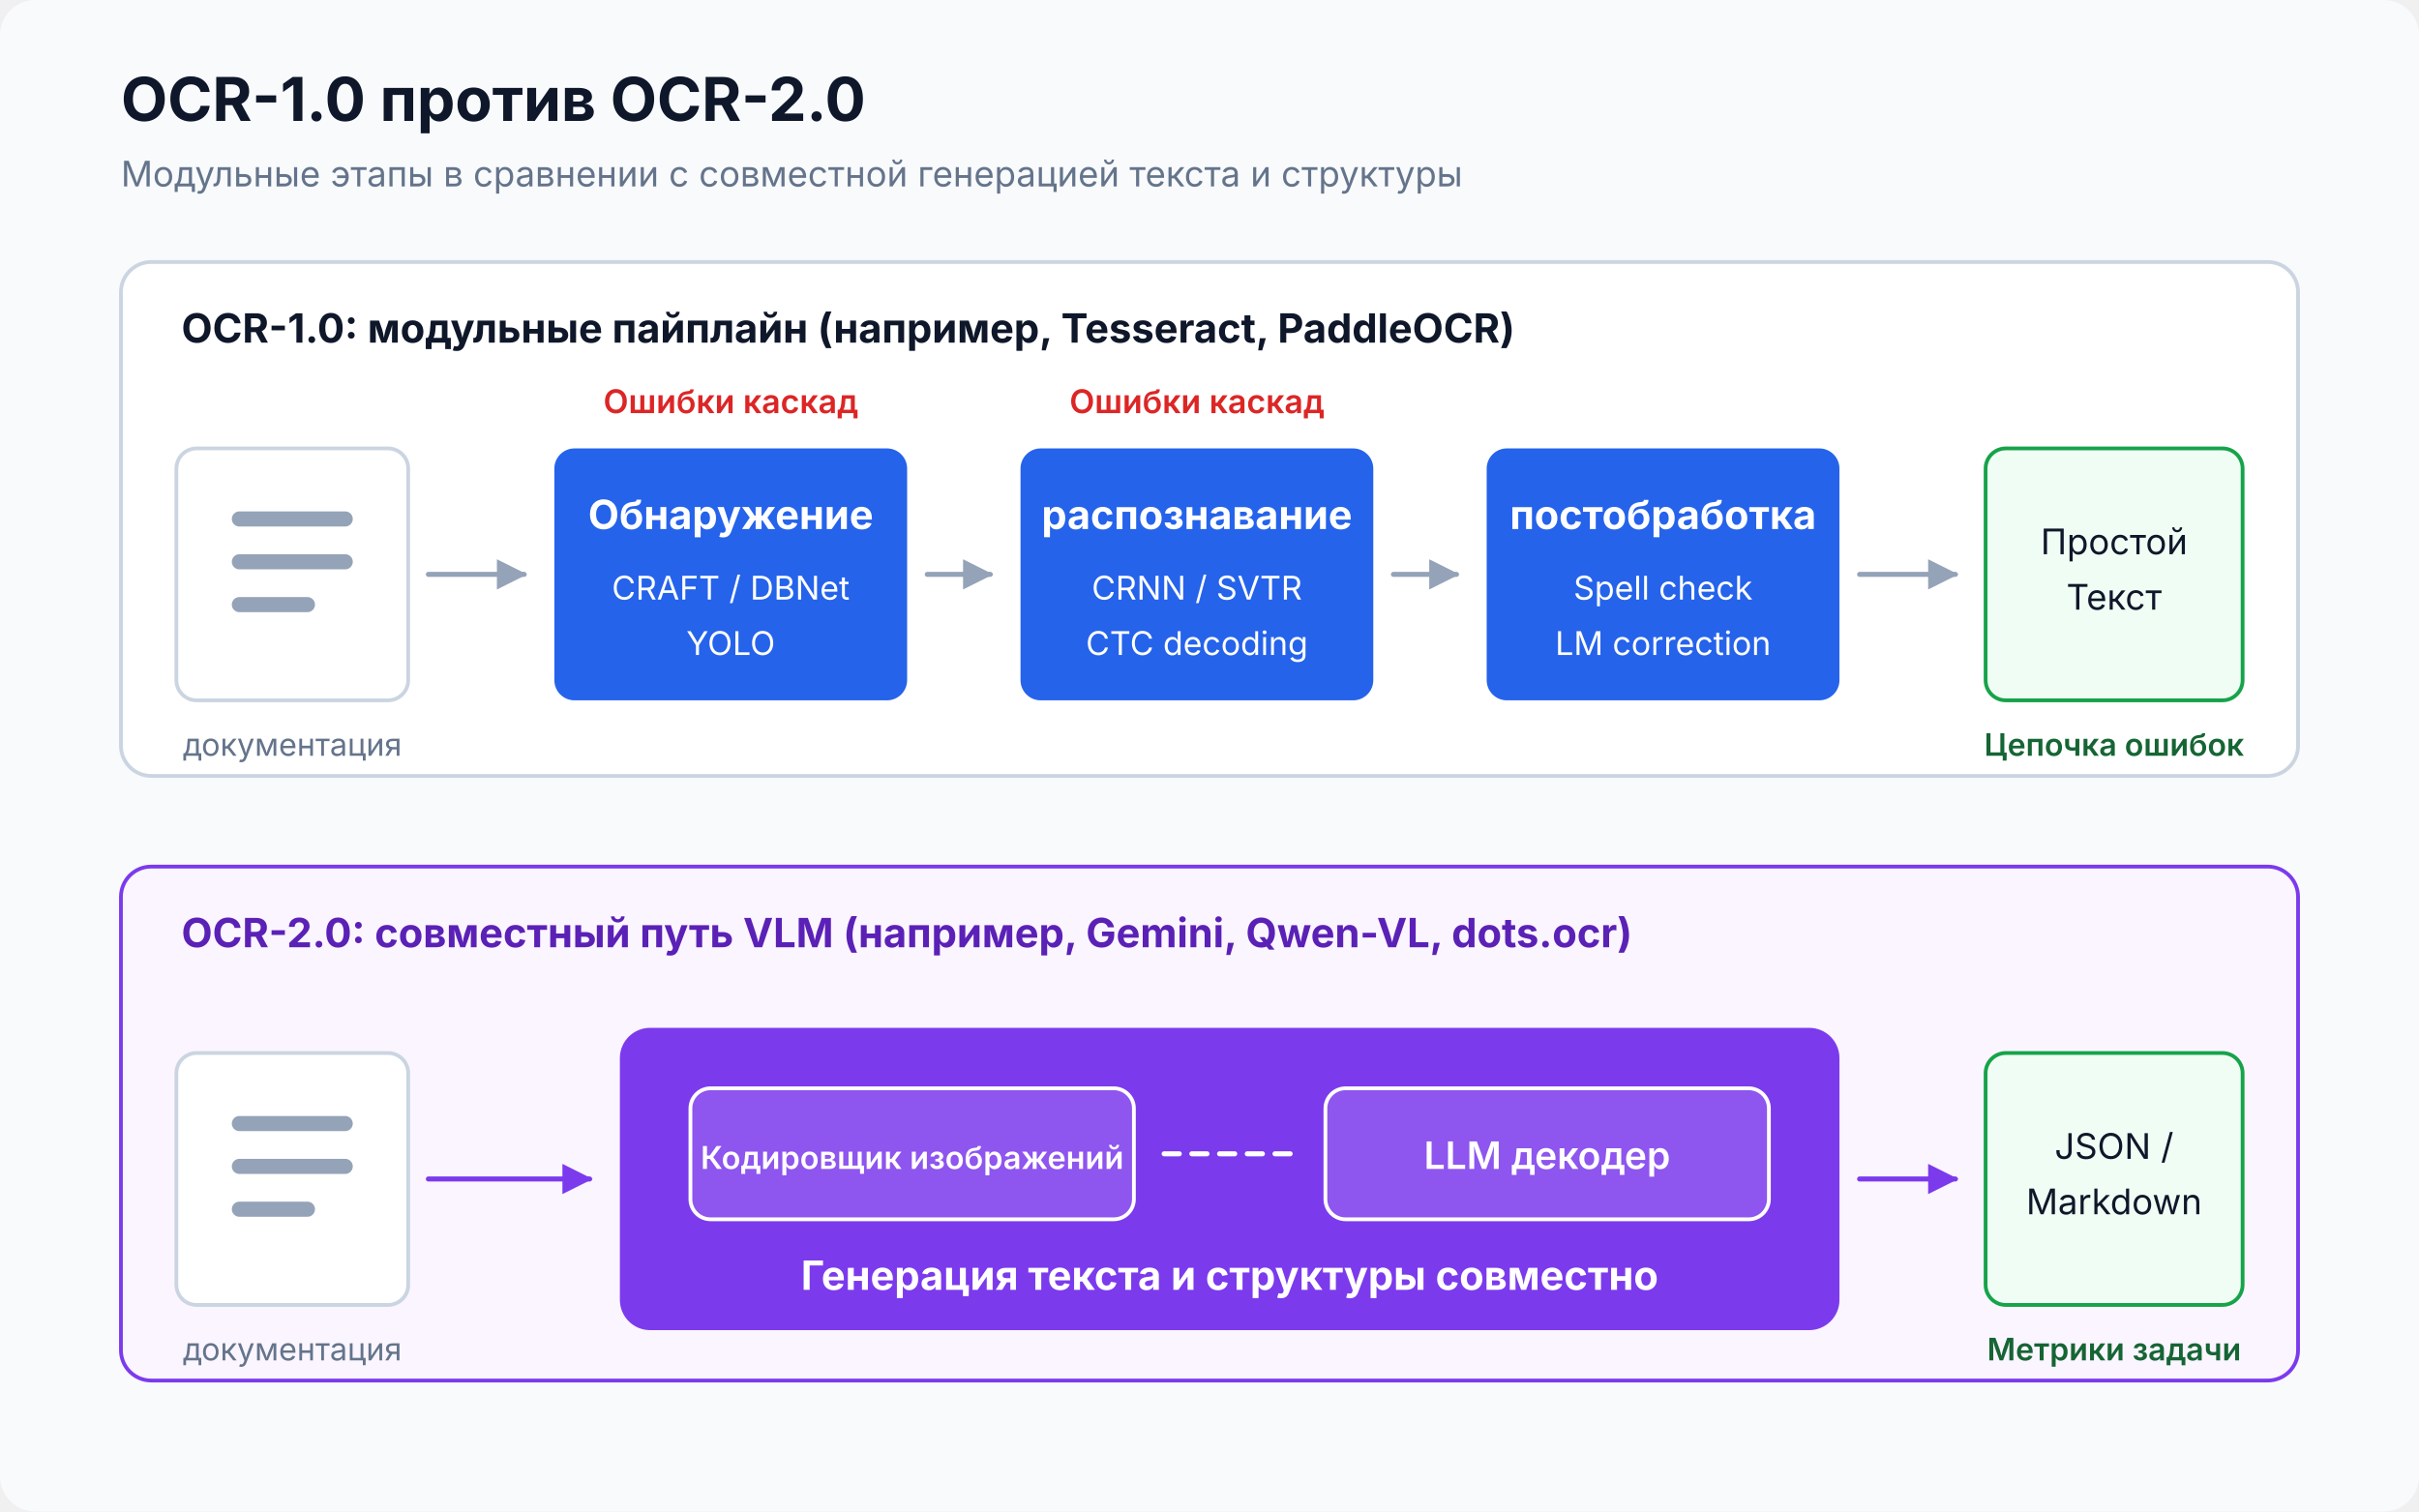
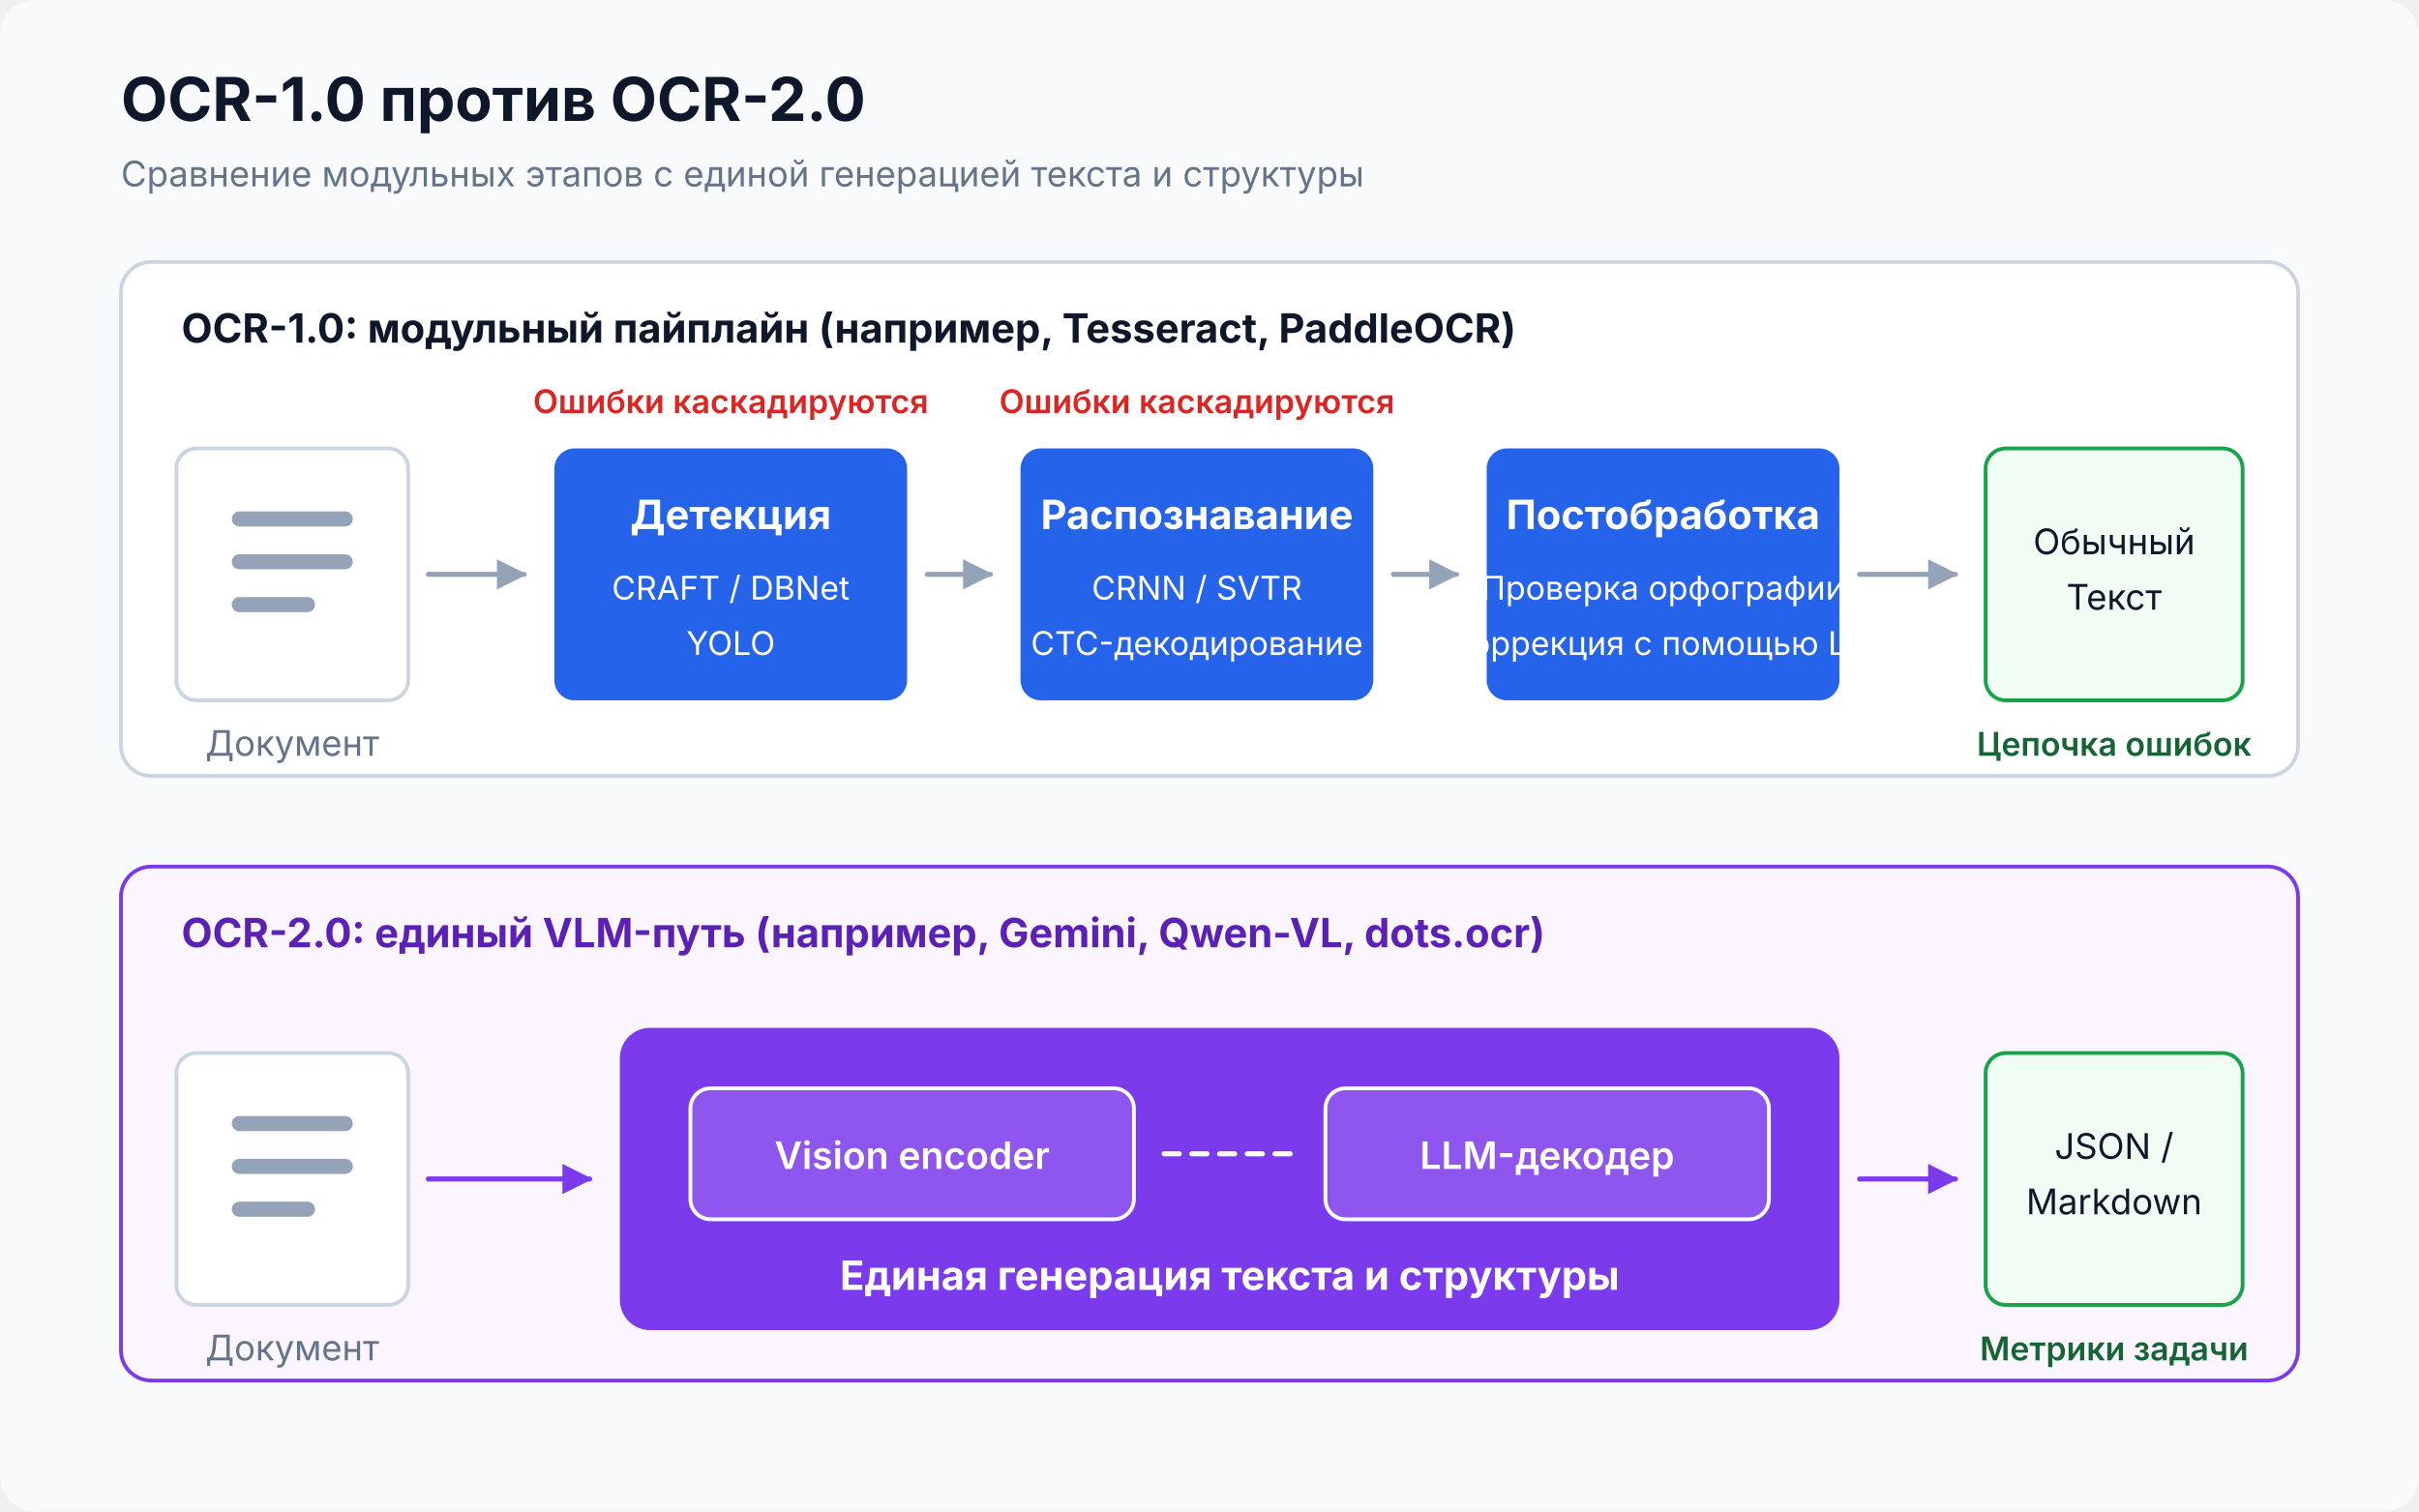
<svg xmlns="http://www.w3.org/2000/svg" viewBox="0 0 960 600" width="100%" height="100%" role="img" aria-labelledby="artifact-title artifact-desc" data-visual-system="evidence-plate-v1" preserveAspectRatio="xMidYMid meet" shape-rendering="geometricPrecision" text-rendering="geometricPrecision" font-family="Inter, system-ui, sans-serif">
  <defs>
    <marker id="gray-arrow" viewBox="0 0 10 10" refX="9" refY="5" markerWidth="6" markerHeight="6" orient="auto">
      <path d="M 0 0 L 10 5 L 0 10 Z" fill="#94a3b8" />
    </marker>
    <marker id="purple-arrow" viewBox="0 0 10 10" refX="9" refY="5" markerWidth="6" markerHeight="6" orient="auto">
      <path d="M 0 0 L 10 5 L 0 10 Z" fill="#7c3aed" />
    </marker>
  </defs>
  <style data-visual-system="evidence-plate-v1">
    * { animation: none !important; }
    .anim-box, .bar, .bar-text, .seq-item, .t-box, .flow { opacity: 1 !important; transform: none !important; }
    path, line, polyline { stroke-linecap: round; stroke-linejoin: round; }
  </style>
  <rect width="960" height="600" rx="14" fill="#f8fafc" />
  <text x="48" y="48" font-size="24" font-weight="700" fill="#0f172a">OCR-1.0 против OCR-2.0</text>
-   <text x="48" y="74" font-size="14" fill="#64748b">Модульные этапы в сравнении с совместной генерацией текста и структуры</text>
+   <text x="48" y="74" font-size="14" fill="#64748b">Сравнение модульных этапов с единой генерацией текста и структуры</text>
  <rect x="48" y="104" width="864" height="204" rx="12" fill="#ffffff" stroke="#cbd5e1" stroke-width="1.5" />
-   <text x="72" y="136" font-size="16" font-weight="700" fill="#0f172a">OCR-1.0: модульные пайплайн (например, Tesseract, PaddleOCR)</text>
+   <text x="72" y="136" font-size="16" font-weight="700" fill="#0f172a">OCR-1.0: модульный пайплайн (например, Tesseract, PaddleOCR)</text>
  <g transform="translate(70 178)">
    <rect width="92" height="100" rx="8" fill="#ffffff" stroke="#cbd5e1" stroke-width="1.5" />
    <path d="M 25 28 H 67 M 25 45 H 67 M 25 62 H 52" stroke="#94a3b8" stroke-width="6" />
-     <text x="46" y="122" font-size="12.4" fill="#64748b" text-anchor="middle">документация</text>
+     <text x="46" y="122" font-size="14" fill="#64748b" text-anchor="middle">Документ</text>
  </g>
  <line x1="170" y1="228" x2="208" y2="228" stroke="#94a3b8" stroke-width="2" marker-end="url(#gray-arrow)" />
  <g transform="translate(220 178)">
    <rect width="140" height="100" rx="8" fill="#2563eb" />
-     <text x="70" y="32" font-size="16" font-weight="700" fill="#ffffff" text-anchor="middle">Обнаружение</text>
+     <text x="70" y="32" font-size="16" font-weight="700" fill="#ffffff" text-anchor="middle">Детекция</text>
    <text x="70" y="60" font-size="13" fill="#ffffff" text-anchor="middle">CRAFT / DBNet</text>
    <text x="70" y="82" font-size="13" fill="#ffffff" text-anchor="middle">YOLO</text>
-     <text x="70" y="-14" font-size="13" font-weight="600" fill="#dc2626" text-anchor="middle">Ошибки каскад</text>
+     <text x="70" y="-14" font-size="13" font-weight="600" fill="#dc2626" text-anchor="middle">Ошибки каскадируются</text>
  </g>
  <line x1="368" y1="228" x2="393" y2="228" stroke="#94a3b8" stroke-width="2" marker-end="url(#gray-arrow)" />
  <g transform="translate(405 178)">
    <rect width="140" height="100" rx="8" fill="#2563eb" />
-     <text x="70" y="32" font-size="15.9" font-weight="700" fill="#ffffff" text-anchor="middle">распознавание</text>
+     <text x="70" y="32" font-size="16" font-weight="700" fill="#ffffff" text-anchor="middle">Распознавание</text>
    <text x="70" y="60" font-size="13" fill="#ffffff" text-anchor="middle">CRNN / SVTR</text>
-     <text x="70" y="82" font-size="13" fill="#ffffff" text-anchor="middle">CTC decoding</text>
-     <text x="70" y="-14" font-size="13" font-weight="600" fill="#dc2626" text-anchor="middle">Ошибки каскад</text>
+     <text x="70" y="82" font-size="13" fill="#ffffff" text-anchor="middle">CTC-декодирование</text>
+     <text x="70" y="-14" font-size="13" font-weight="600" fill="#dc2626" text-anchor="middle">Ошибки каскадируются</text>
  </g>
  <line x1="553" y1="228" x2="578" y2="228" stroke="#94a3b8" stroke-width="2" marker-end="url(#gray-arrow)" />
  <g transform="translate(590 178)">
    <rect width="140" height="100" rx="8" fill="#2563eb" />
-     <text x="70" y="32" font-size="15.9" font-weight="700" fill="#ffffff" text-anchor="middle">постобработка</text>
-     <text x="70" y="60" font-size="13" fill="#ffffff" text-anchor="middle">Spell check</text>
-     <text x="70" y="82" font-size="13" fill="#ffffff" text-anchor="middle">LM correction</text>
+     <text x="70" y="32" font-size="16" font-weight="700" fill="#ffffff" text-anchor="middle">Постобработка</text>
+     <text x="70" y="60" font-size="13" fill="#ffffff" text-anchor="middle">Проверка орфографии</text>
+     <text x="70" y="82" font-size="13" fill="#ffffff" text-anchor="middle">Коррекция с помощью LM</text>
  </g>
  <line x1="738" y1="228" x2="776" y2="228" stroke="#94a3b8" stroke-width="2" marker-end="url(#gray-arrow)" />
  <g transform="translate(788 178)">
    <rect width="102" height="100" rx="8" fill="#f0fdf4" stroke="#16a34a" stroke-width="1.5" />
-     <text class="mono" x="51" y="42" font-size="14" fill="#0f172a" text-anchor="middle">Простой</text>
+     <text class="mono" x="51" y="42" font-size="14" fill="#0f172a" text-anchor="middle">Обычный</text>
    <text class="mono" x="51" y="64" font-size="14" fill="#0f172a" text-anchor="middle">Текст</text>
-     <text x="51" y="122" font-size="12.3" font-weight="600" fill="#166534" text-anchor="middle">Цепочка ошибок</text>
+     <text x="51" y="122" font-size="13" font-weight="600" fill="#166534" text-anchor="middle">Цепочка ошибок</text>
  </g>
  <rect x="48" y="344" width="864" height="204" rx="12" fill="#faf5ff" stroke="#7c3aed" stroke-width="1.5" />
-   <text x="72" y="376" font-size="16" font-weight="700" fill="#5b21b6">OCR-2.0: совместный путь VLM (например, Gemini, Qwen-VL, dots.ocr)</text>
+   <text x="72" y="376" font-size="16" font-weight="700" fill="#5b21b6">OCR-2.0: единый VLM-путь (например, Gemini, Qwen-VL, dots.ocr)</text>
  <g transform="translate(70 418)">
    <rect width="92" height="100" rx="8" fill="#ffffff" stroke="#cbd5e1" stroke-width="1.5" />
    <path d="M 25 28 H 67 M 25 45 H 67 M 25 62 H 52" stroke="#94a3b8" stroke-width="6" />
-     <text x="46" y="122" font-size="12.4" fill="#64748b" text-anchor="middle">документация</text>
+     <text x="46" y="122" font-size="14" fill="#64748b" text-anchor="middle">Документ</text>
  </g>
  <line x1="170" y1="468" x2="234" y2="468" stroke="#7c3aed" stroke-width="2" marker-end="url(#purple-arrow)" />
  <g transform="translate(246 408)">
    <rect width="484" height="120" rx="12" fill="#7c3aed" />
    <rect x="28" y="24" width="176" height="52" rx="8" fill="#ffffff" fill-opacity="0.14" stroke="#ffffff" stroke-width="1.5" />
-     <text x="116" y="56" font-size="12.5" font-weight="600" fill="#ffffff" text-anchor="middle">Кодировщик изображений</text>
+     <text x="116" y="56" font-size="15" font-weight="600" fill="#ffffff" text-anchor="middle">Vision encoder</text>
    <line x1="216" y1="50" x2="268" y2="50" stroke="#ffffff" stroke-width="2" stroke-dasharray="6 5" />
    <rect x="280" y="24" width="176" height="52" rx="8" fill="#ffffff" fill-opacity="0.14" stroke="#ffffff" stroke-width="1.5" />
-     <text x="368" y="56" font-size="15" font-weight="600" fill="#ffffff" text-anchor="middle">LLM декодер</text>
-     <text x="242" y="104" font-size="16" font-weight="700" fill="#ffffff" text-anchor="middle">Генерация текста и структуры совместно</text>
+     <text x="368" y="56" font-size="15" font-weight="600" fill="#ffffff" text-anchor="middle">LLM-декодер</text>
+     <text x="242" y="104" font-size="16" font-weight="700" fill="#ffffff" text-anchor="middle">Единая генерация текста и структуры</text>
  </g>
  <line x1="738" y1="468" x2="776" y2="468" stroke="#7c3aed" stroke-width="2" marker-end="url(#purple-arrow)" />
  <g transform="translate(788 418)">
    <rect width="102" height="100" rx="8" fill="#f0fdf4" stroke="#16a34a" stroke-width="1.5" />
    <text class="mono" x="51" y="42" font-size="14" fill="#0f172a" text-anchor="middle">JSON /</text>
    <text class="mono" x="51" y="64" font-size="14" fill="#0f172a" text-anchor="middle">Markdown</text>
-     <text x="51" y="122" font-size="12.3" font-weight="600" fill="#166534" text-anchor="middle">Метрики задачи</text>
+     <text x="51" y="122" font-size="13" font-weight="600" fill="#166534" text-anchor="middle">Метрики задачи</text>
  </g>
</svg>
